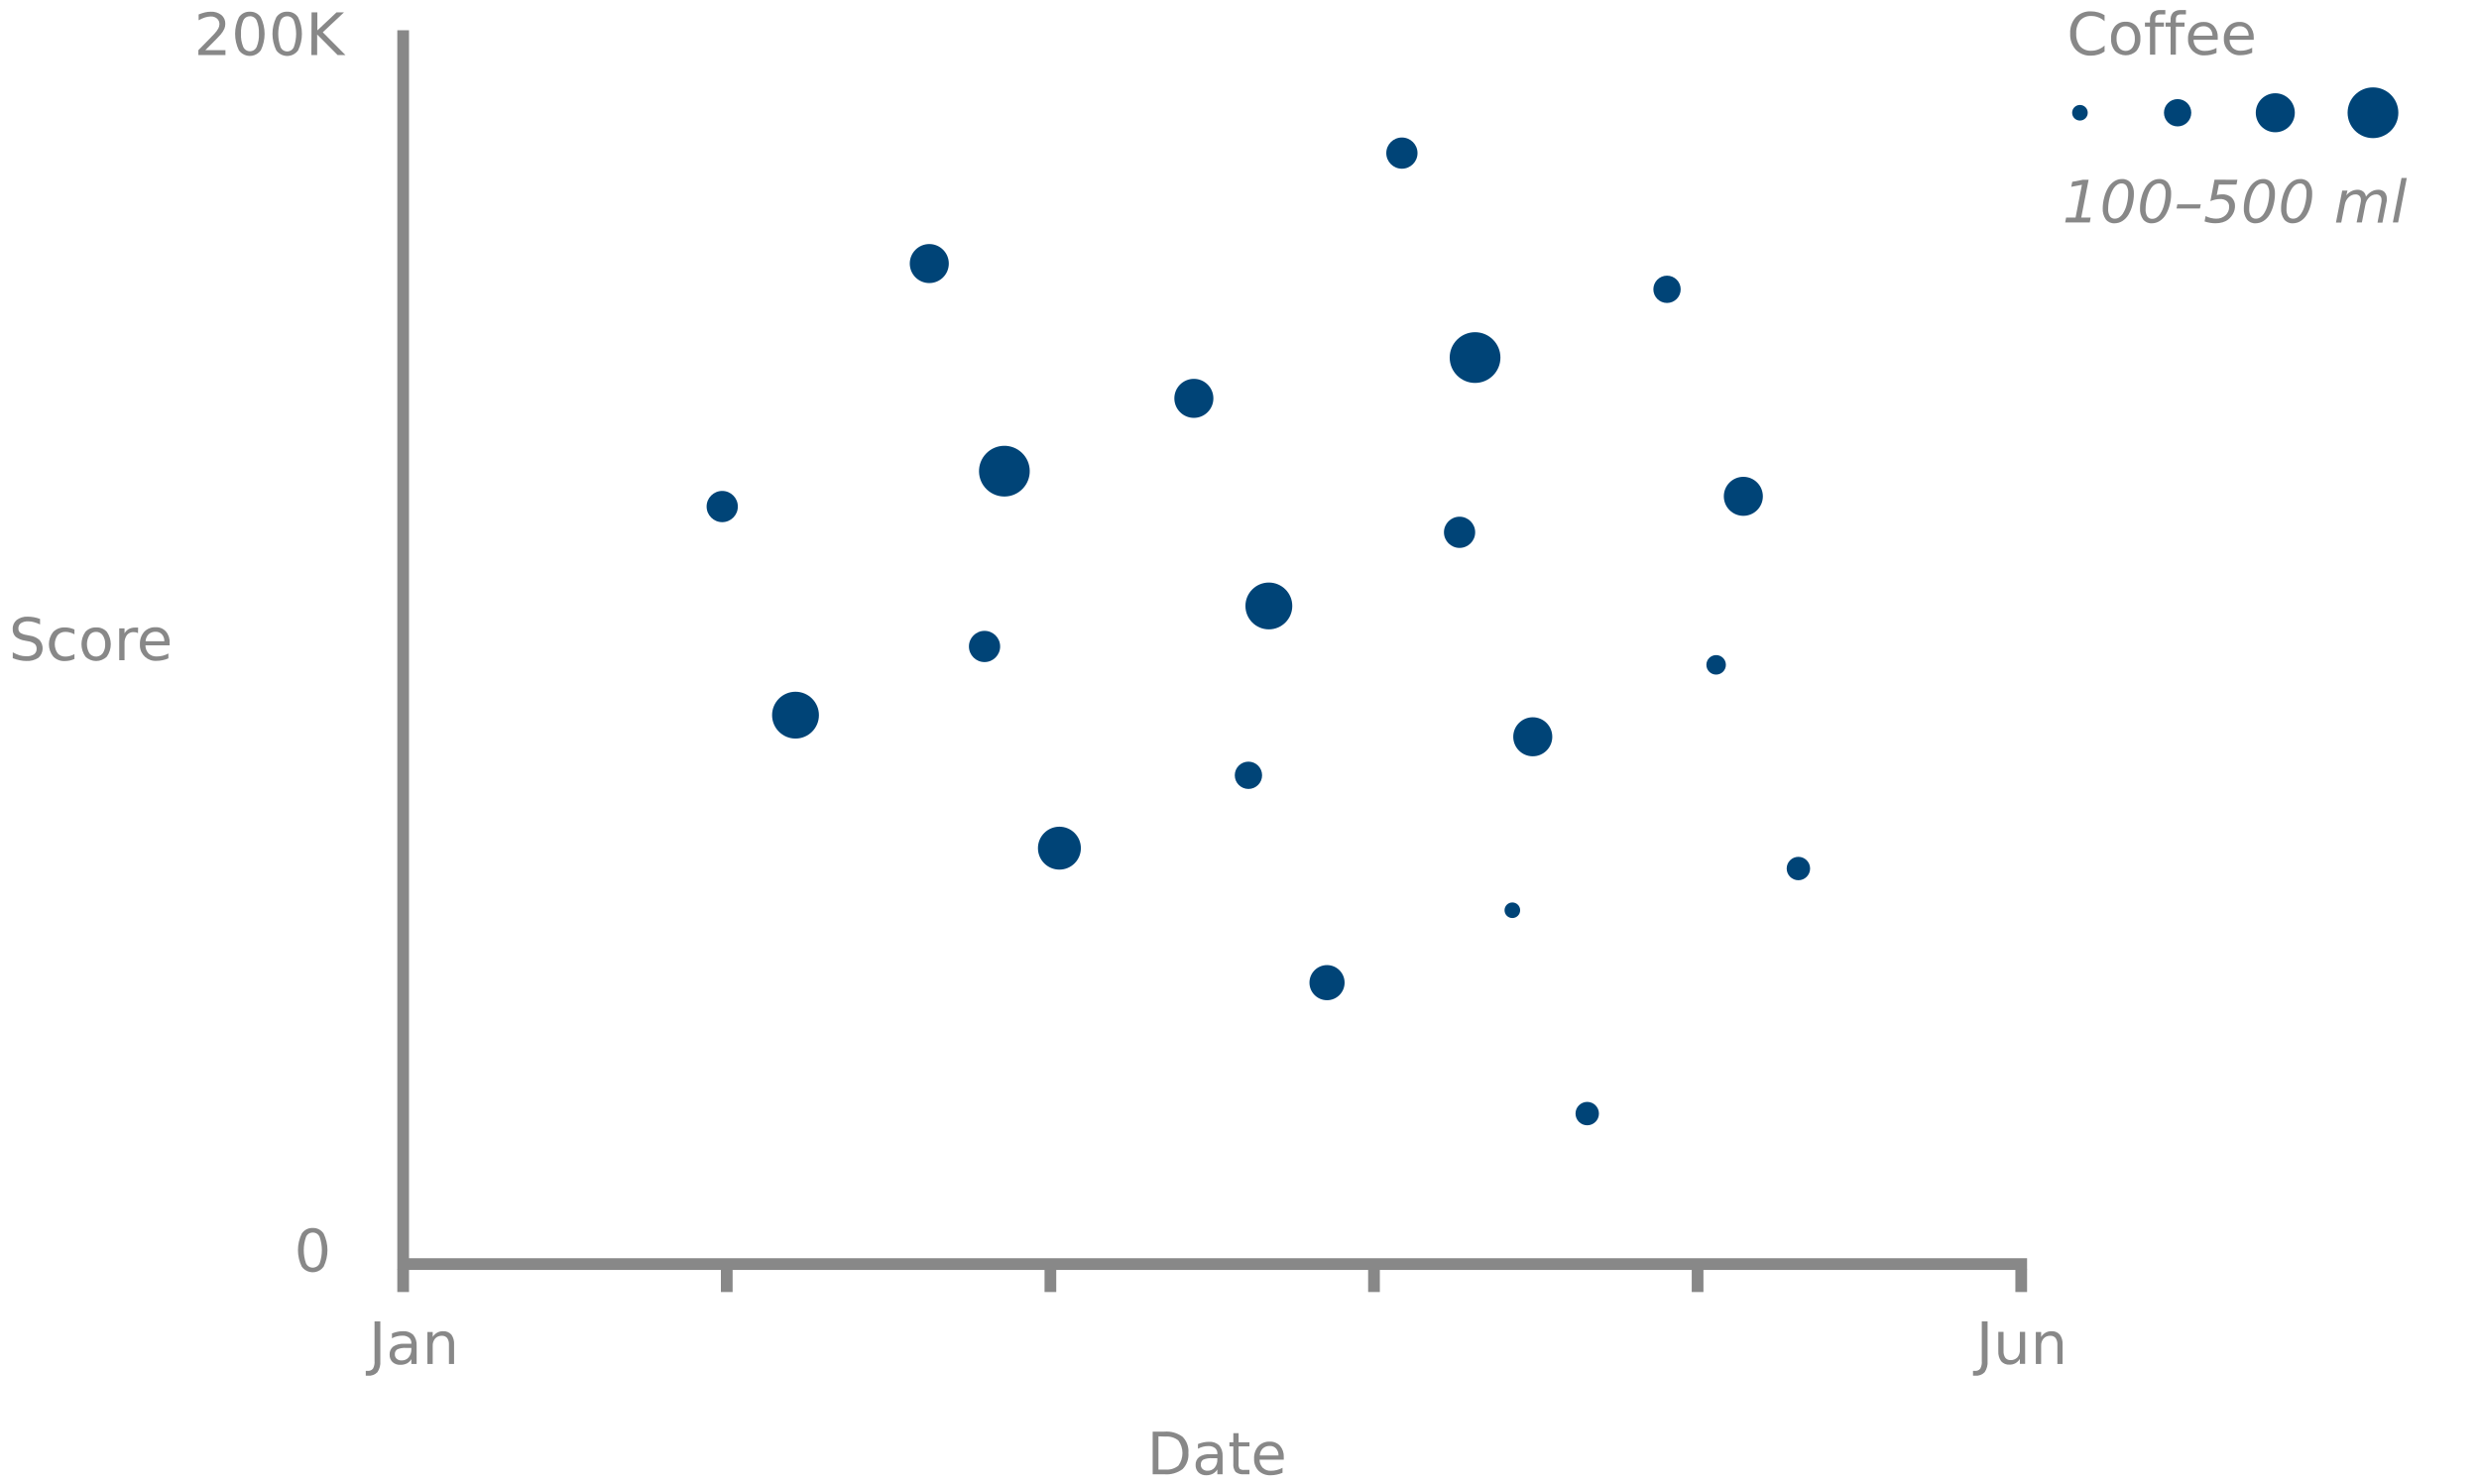
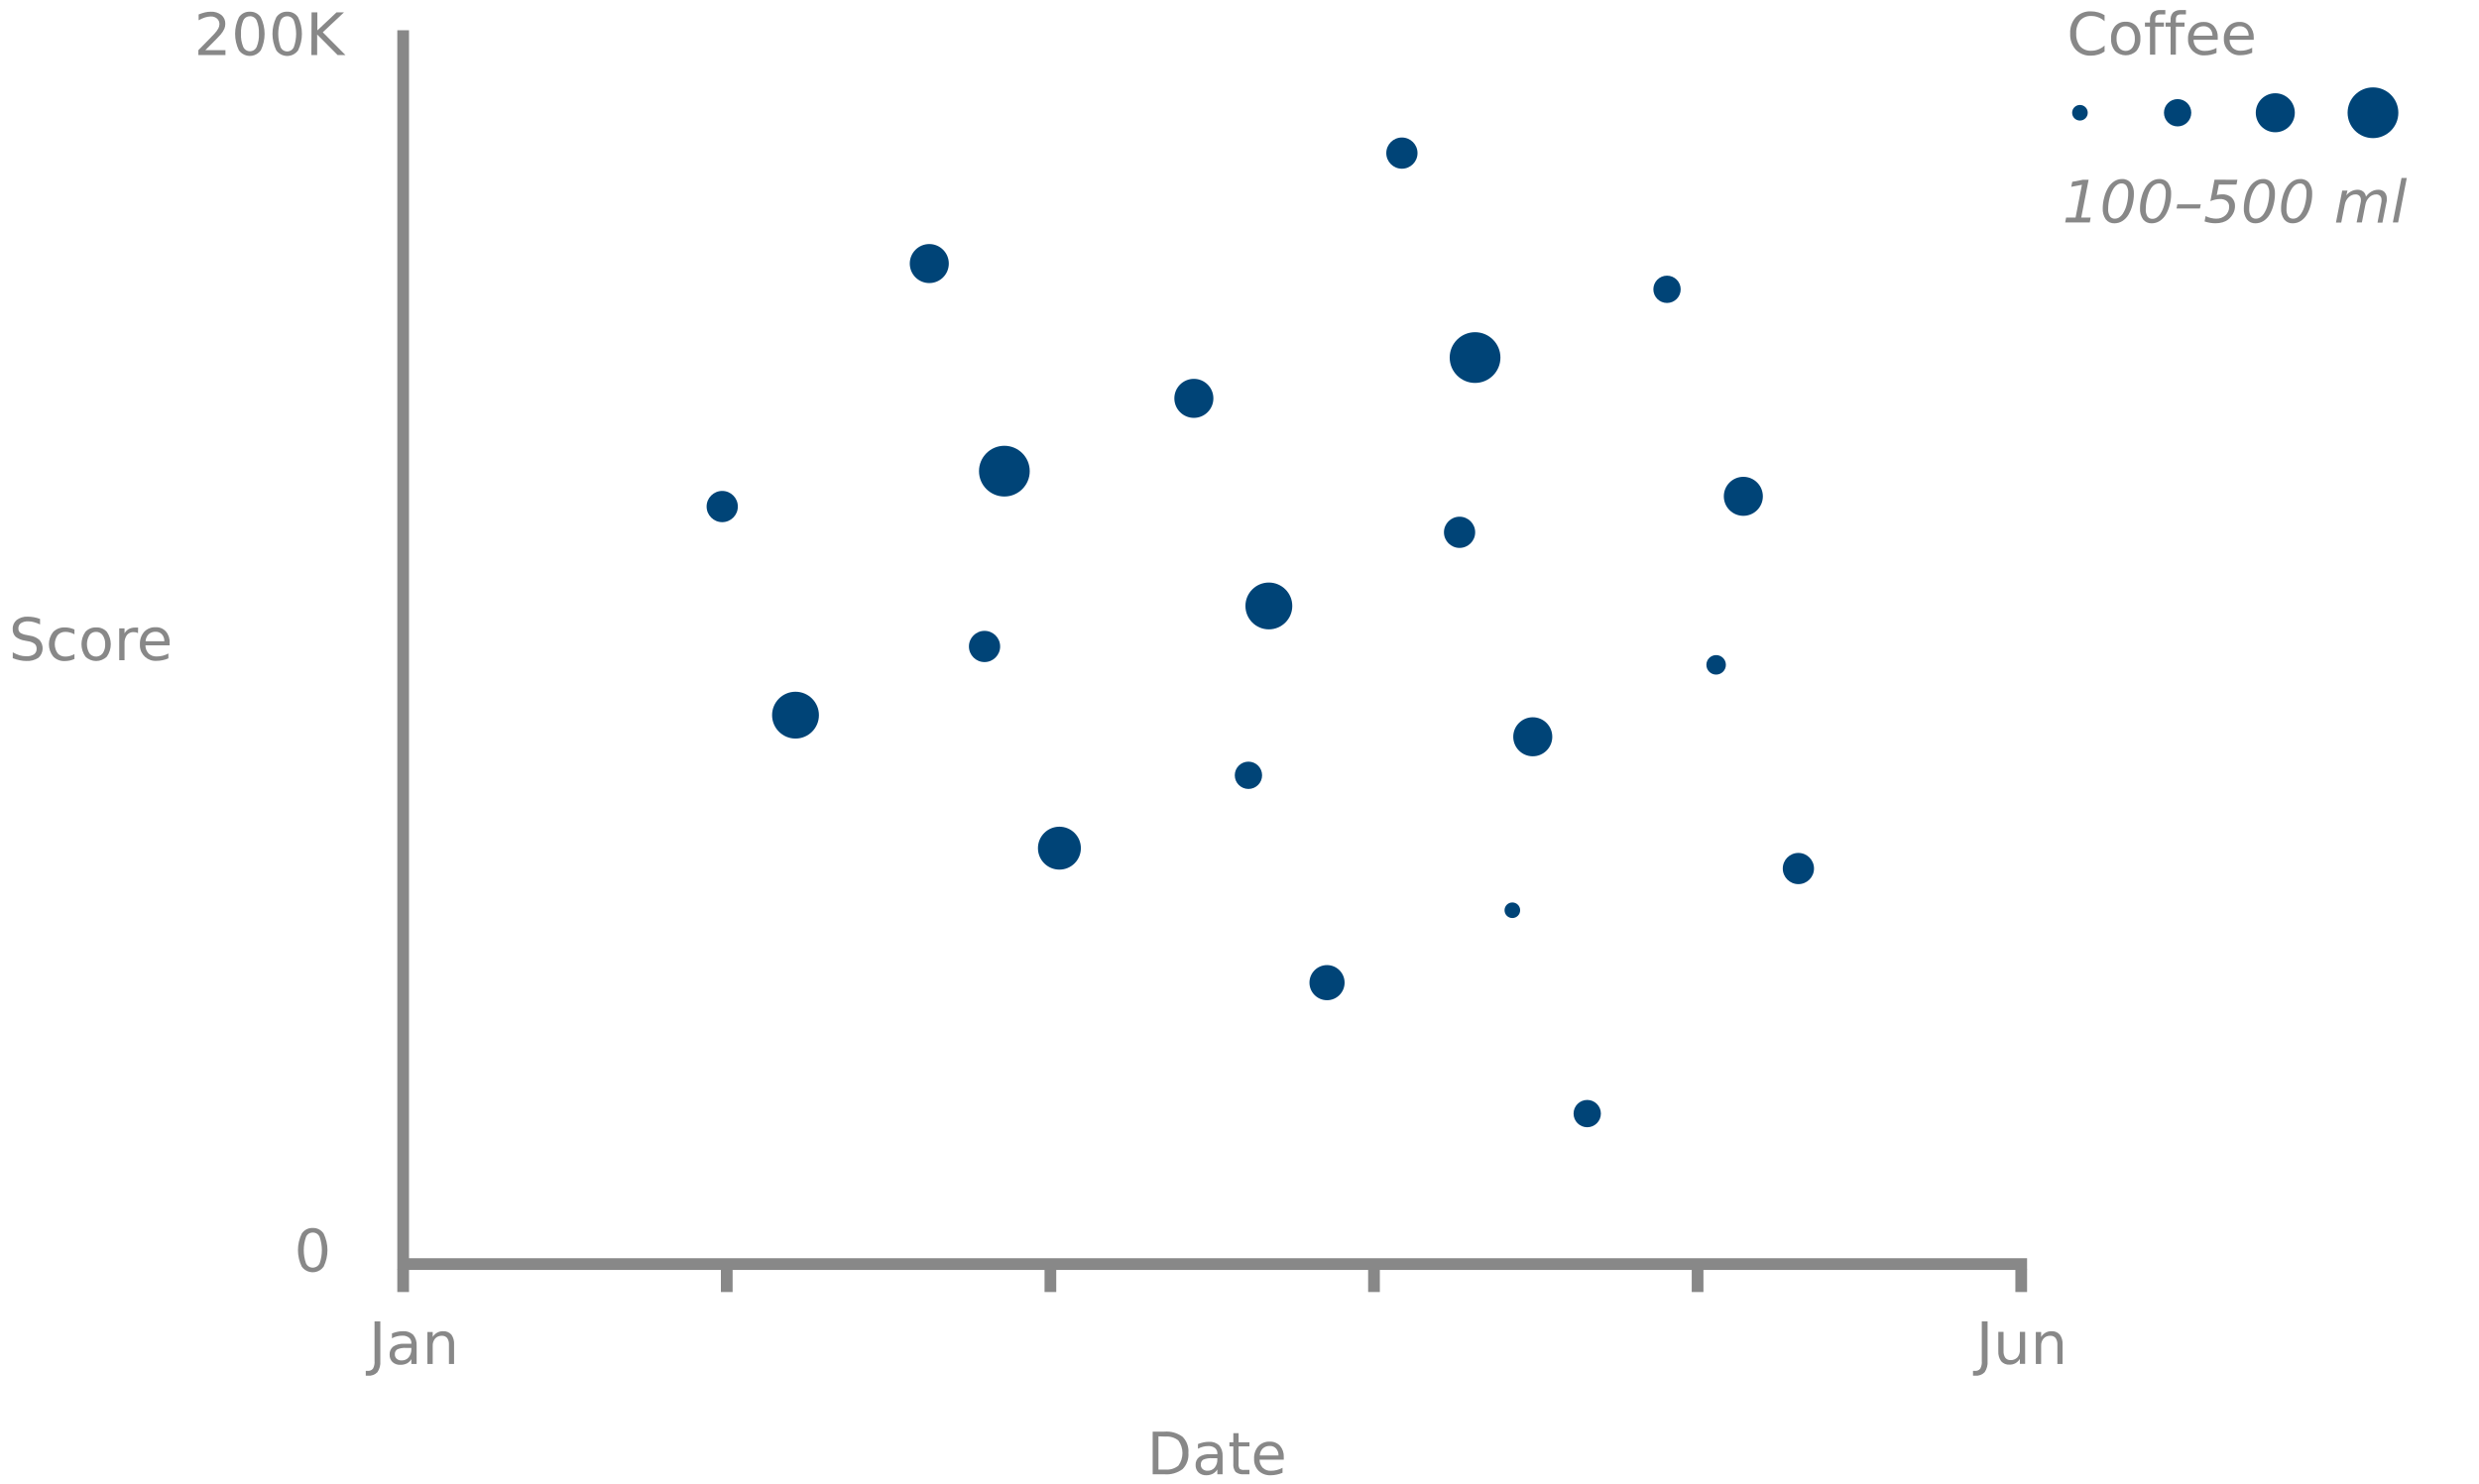
<svg xmlns="http://www.w3.org/2000/svg" viewBox="0 0 635 380.02">
  <defs>
    <style>.a{fill:#047;}.b{fill:#888;}.c{fill:none;stroke:#888;stroke-miterlimit:10;stroke-width:3px;}</style>
  </defs>
  <circle class="a" cx="607.84" cy="28.89" r="6.5" />
  <circle class="a" cx="532.78" cy="28.89" r="2" />
  <path class="b" d="M539.09,3.88V5.44a5,5,0,0,0-1.59-1,4.61,4.61,0,0,0-1.8-.34,3.61,3.61,0,0,0-2.87,1.14,5,5,0,0,0-1,3.32,4.93,4.93,0,0,0,1,3.31A3.6,3.6,0,0,0,535.7,13a4.61,4.61,0,0,0,1.8-.34,5,5,0,0,0,1.59-1V13.2a5.53,5.53,0,0,1-1.64.79,6.29,6.29,0,0,1-1.83.27,5.11,5.11,0,0,1-3.91-1.52,5.78,5.78,0,0,1-1.43-4.15,5.82,5.82,0,0,1,1.43-4.16,5.11,5.11,0,0,1,3.91-1.52,6.78,6.78,0,0,1,1.85.26A6.33,6.33,0,0,1,539.09,3.88Z" />
  <path class="b" d="M544.5,5.57a3.48,3.48,0,0,1,2.76,1.15,4.62,4.62,0,0,1,1,3.16,4.62,4.62,0,0,1-1,3.16,3.91,3.91,0,0,1-5.5,0h0a4.62,4.62,0,0,1-1-3.16,4.62,4.62,0,0,1,1-3.16A3.44,3.44,0,0,1,544.5,5.57Zm0,1.15a2,2,0,0,0-1.71.84,3.9,3.9,0,0,0-.63,2.32,3.89,3.89,0,0,0,.62,2.32,2.16,2.16,0,0,0,3.43,0,3.71,3.71,0,0,0,.63-2.31,3.85,3.85,0,0,0-.63-2.31A2,2,0,0,0,544.5,6.72Z" />
  <path class="b" d="M554.65,2.58V3.7h-1.29a1.38,1.38,0,0,0-1,.29,1.55,1.55,0,0,0-.29,1.06v.72h2.22V6.82h-2.22V14h-1.35V6.82h-1.29V5.77h1.29V5.2a2.65,2.65,0,0,1,.64-2,2.79,2.79,0,0,1,2-.62Z" />
  <path class="b" d="M559.93,2.58V3.7h-1.29a1.38,1.38,0,0,0-1,.29,1.55,1.55,0,0,0-.29,1.06v.72h2.22V6.82h-2.22V14H556V6.82h-1.29V5.77H556V5.2a2.65,2.65,0,0,1,.64-2,2.79,2.79,0,0,1,2-.62Z" />
  <path class="b" d="M568.08,9.54v.66h-6.2a3.08,3.08,0,0,0,.84,2.12,2.87,2.87,0,0,0,2.09.72,5.9,5.9,0,0,0,1.51-.19,6.18,6.18,0,0,0,1.44-.57v1.28a8.49,8.49,0,0,1-1.48.47,8.07,8.07,0,0,1-1.55.16,4,4,0,0,1-4.26-3.72h0a3.53,3.53,0,0,1,0-.46,4.53,4.53,0,0,1,1.09-3.19,3.79,3.79,0,0,1,2.94-1.19,3.34,3.34,0,0,1,2.61,1.07A4.08,4.08,0,0,1,568.08,9.54Zm-1.35-.4a2.58,2.58,0,0,0-.62-1.76,2.1,2.1,0,0,0-1.6-.66,2.56,2.56,0,0,0-1.81.63,2.75,2.75,0,0,0-.78,1.8Z" />
-   <path class="b" d="M577.3,9.54v.66h-6.19a3.08,3.08,0,0,0,.84,2.12,2.92,2.92,0,0,0,2,.68,5.82,5.82,0,0,0,1.5-.19,6.25,6.25,0,0,0,1.45-.57v1.28a8.6,8.6,0,0,1-1.49.47,8,8,0,0,1-1.54.16,4,4,0,0,1-4.22-3.77h0V10a4.53,4.53,0,0,1,1.09-3.19,3.81,3.81,0,0,1,2.93-1.19,3.32,3.32,0,0,1,2.62,1.07A4.19,4.19,0,0,1,577.3,9.54ZM576,9.14a2.58,2.58,0,0,0-.62-1.76,2.1,2.1,0,0,0-1.6-.66,2.56,2.56,0,0,0-1.81.63,2.75,2.75,0,0,0-.78,1.8Z" />
+   <path class="b" d="M577.3,9.54v.66h-6.19a3.08,3.08,0,0,0,.84,2.12,2.92,2.92,0,0,0,2,.68,5.82,5.82,0,0,0,1.5-.19,6.25,6.25,0,0,0,1.45-.57v1.28a8.6,8.6,0,0,1-1.49.47,8,8,0,0,1-1.54.16,4,4,0,0,1-4.22-3.77h0V10a4.53,4.53,0,0,1,1.09-3.19,3.81,3.81,0,0,1,2.93-1.19,3.32,3.32,0,0,1,2.62,1.07A4.19,4.19,0,0,1,577.3,9.54Zm-1.3-.4a2.58,2.58,0,0,0-.62-1.76,2.1,2.1,0,0,0-1.6-.66,2.56,2.56,0,0,0-1.81.63,2.75,2.75,0,0,0-.78,1.8Z" />
  <polyline class="c" points="519.24 323.89 103.27 323.89 103.27 7.75" />
  <circle class="a" cx="185" cy="129.79" r="4" />
  <circle class="a" cx="203.77" cy="183.24" r="6" />
  <circle class="a" cx="238.04" cy="67.53" r="5" />
  <circle class="a" cx="359.1" cy="39.23" r="4" />
  <circle class="a" cx="427.01" cy="74.13" r="3.5" />
  <circle class="a" cx="446.56" cy="127.17" r="5" />
  <circle class="a" cx="305.81" cy="102.07" r="5" />
  <circle class="a" cx="439.59" cy="170.35" r="2.5" />
-   <circle class="a" cx="460.66" cy="222.54" r="3" />
-   <circle class="a" cx="406.57" cy="285.33" r="3" />
+   <circle class="a" cx="460.66" cy="222.54" r="4" />
+   <circle class="a" cx="406.57" cy="285.33" r="3.5" />
  <circle class="a" cx="373.87" cy="136.39" r="4" />
  <circle class="a" cx="252.19" cy="165.64" r="4" />
  <circle class="a" cx="271.37" cy="217.32" r="5.5" />
  <circle class="a" cx="339.92" cy="251.78" r="4.5" />
  <circle class="a" cx="387.39" cy="233.23" r="2" />
  <circle class="a" cx="319.79" cy="198.65" r="3.5" />
  <circle class="a" cx="325.02" cy="155.26" r="6" />
  <circle class="a" cx="392.62" cy="188.78" r="5" />
-   <circle class="a" cx="257.28" cy="120.74" r="6.5" transform="translate(-8 222.71) rotate(-46.17)" />
+   <circle class="a" cx="257.27" cy="120.72" r="6.5" />
  <circle class="a" cx="377.84" cy="91.62" r="6.5" />
  <path class="b" d="M80.1,314.64a3.17,3.17,0,0,1,2.81,1.45,9.69,9.69,0,0,1,0,8.44,3.43,3.43,0,0,1-4.78.84h0a3.35,3.35,0,0,1-.84-.84,9.69,9.69,0,0,1,0-8.44A3.17,3.17,0,0,1,80.1,314.64Zm0,1.17a1.84,1.84,0,0,0-1.72,1.13,10.28,10.28,0,0,0,0,6.75,1.89,1.89,0,0,0,2.5.95h0a1.89,1.89,0,0,0,1-.95,10.28,10.28,0,0,0,0-6.75,1.87,1.87,0,0,0-1.73-1.13Z" />
-   <path class="b" d="M295.26,366.82h3a6.88,6.88,0,0,1,4.66,1.32,5.23,5.23,0,0,1,1.49,4.13,5.31,5.31,0,0,1-1.49,4.16,6.88,6.88,0,0,1-4.66,1.32h-3Zm1.48,1.21v8.51h1.79a4.6,4.6,0,0,0,3.31-1,5.48,5.48,0,0,0,0-6.45,4.6,4.6,0,0,0-3.31-1Z" />
-   <path class="b" d="M313.17,373.07v4.68h-1.35v-1.24a3,3,0,0,1-1.15,1.1A3.6,3.6,0,0,1,309,378a2.79,2.79,0,0,1-2-.71,2.54,2.54,0,0,1-.74-1.9,2.46,2.46,0,0,1,.92-2.08,4.51,4.51,0,0,1,2.77-.71h1.89v-.13a1.79,1.79,0,0,0-.61-1.44,2.59,2.59,0,0,0-1.72-.51,5.44,5.44,0,0,0-2.65.68V370a9.84,9.84,0,0,1,1.43-.43,6.9,6.9,0,0,1,1.36-.14,3.51,3.51,0,0,1,2.66.92A4,4,0,0,1,313.17,373.07Zm-2.69.56a4.86,4.86,0,0,0-2.26.37,1.37,1.37,0,0,0-.63,1.28,1.45,1.45,0,0,0,.47,1.14,1.82,1.82,0,0,0,1.28.42,2.27,2.27,0,0,0,1.8-.8,3.17,3.17,0,0,0,.68-2.11v-.3Z" />
+   <path class="b" d="M295.26,366.82h3a6.88,6.88,0,0,1,4.66,1.32,5.23,5.23,0,0,1,1.49,4.13,5.3,5.3,0,0,1-1.49,4.16,6.88,6.88,0,0,1-4.66,1.32h-3Zm1.48,1.21v8.51h1.79a4.6,4.6,0,0,0,3.31-1,5.48,5.48,0,0,0,0-6.45,4.6,4.6,0,0,0-3.31-1Z" />
+   <path class="b" d="M313.17,373.07v4.68h-1.35v-1.24a3,3,0,0,1-1.15,1.1A3.6,3.6,0,0,1,309,378a2.79,2.79,0,0,1-2-.71,2.54,2.54,0,0,1-.74-1.9,2.46,2.46,0,0,1,.92-2.08,4.51,4.51,0,0,1,2.77-.71h1.89v-.13a1.79,1.79,0,0,0-.61-1.44,2.58,2.58,0,0,0-1.72-.51,5.44,5.44,0,0,0-2.65.68V370a10.22,10.22,0,0,1,1.43-.43,6.9,6.9,0,0,1,1.36-.14,3.51,3.51,0,0,1,2.66.92A4,4,0,0,1,313.17,373.07Zm-2.69.56a4.86,4.86,0,0,0-2.26.37,1.37,1.37,0,0,0-.63,1.28,1.45,1.45,0,0,0,.47,1.14,1.82,1.82,0,0,0,1.28.42,2.27,2.27,0,0,0,1.8-.8,3.22,3.22,0,0,0,.68-2.11v-.3Z" />
  <path class="b" d="M317.27,367.22v2.33h2.78v1.05h-2.78v4.45a2,2,0,0,0,.28,1.29,1.58,1.58,0,0,0,1.12.28h1.38v1.13h-1.38a3.08,3.08,0,0,1-2.16-.58,3,3,0,0,1-.59-2.12V370.6h-1v-1.05h1v-2.33Z" />
-   <path class="b" d="M328.84,373.31V374h-6.2a3.08,3.08,0,0,0,.84,2.12,2.86,2.86,0,0,0,2.09.73,5.9,5.9,0,0,0,1.51-.19,6.18,6.18,0,0,0,1.44-.57v1.27a6.89,6.89,0,0,1-1.48.47,7.36,7.36,0,0,1-1.55.17,4.22,4.22,0,0,1-3.11-1.15,4.17,4.17,0,0,1-1.14-3.09,4.55,4.55,0,0,1,1.08-3.2,3.83,3.83,0,0,1,2.94-1.18,3.39,3.39,0,0,1,2.62,1.07A4.14,4.14,0,0,1,328.84,373.31Zm-1.35-.39a2.54,2.54,0,0,0-.62-1.77,2,2,0,0,0-1.6-.66,2.53,2.53,0,0,0-1.8.64,2.7,2.7,0,0,0-.78,1.8Z" />
+   <path class="b" d="M328.84,373.31V374h-6.2a3.08,3.08,0,0,0,.84,2.12,2.86,2.86,0,0,0,2.09.73,5.9,5.9,0,0,0,1.51-.19,6.18,6.18,0,0,0,1.44-.57v1.27a6.89,6.89,0,0,1-1.48.47,7.36,7.36,0,0,1-1.55.17,4.22,4.22,0,0,1-3.11-1.15,4.17,4.17,0,0,1-1.14-3.09,4.55,4.55,0,0,1,1.08-3.2,3.83,3.83,0,0,1,2.94-1.18,3.41,3.41,0,0,1,2.62,1.07A4.14,4.14,0,0,1,328.84,373.31Zm-1.35-.39a2.54,2.54,0,0,0-.62-1.77,2,2,0,0,0-1.6-.66,2.53,2.53,0,0,0-1.8.64,2.7,2.7,0,0,0-.78,1.8Z" />
  <path class="b" d="M95.94,338.56h1.48v10.17a4.43,4.43,0,0,1-.75,2.87,3,3,0,0,1-2.42.89h-.56v-1.24h.46a1.58,1.58,0,0,0,1.38-.55,3.48,3.48,0,0,0,.41-2Z" />
-   <path class="b" d="M106.72,344.81v4.68h-1.35v-1.24a3,3,0,0,1-1.15,1.1,3.6,3.6,0,0,1-1.68.35,2.78,2.78,0,0,1-2-.7,2.54,2.54,0,0,1-.74-1.9,2.47,2.47,0,0,1,.93-2.08,4.49,4.49,0,0,1,2.76-.71h1.89v-.13a1.76,1.76,0,0,0-.61-1.44,2.59,2.59,0,0,0-1.72-.51,5.78,5.78,0,0,0-1.37.17,4.89,4.89,0,0,0-1.28.51v-1.25a9.15,9.15,0,0,1,1.44-.43,6.8,6.8,0,0,1,1.35-.14,3.51,3.51,0,0,1,2.66.92A4,4,0,0,1,106.72,344.81Zm-2.69.56a4.86,4.86,0,0,0-2.26.37,1.37,1.37,0,0,0-.63,1.28,1.45,1.45,0,0,0,.47,1.14,1.82,1.82,0,0,0,1.28.42,2.27,2.27,0,0,0,1.8-.8,3.17,3.17,0,0,0,.68-2.11v-.3Z" />
-   <path class="b" d="M116.31,344.54v4.95H115v-4.91a2.83,2.83,0,0,0-.45-1.74,1.65,1.65,0,0,0-1.36-.58,2.19,2.19,0,0,0-1.72.7,2.73,2.73,0,0,0-.63,1.9v4.63h-1.36v-8.2h1.36v1.27a3.16,3.16,0,0,1,1.14-1.1,3,3,0,0,1,1.51-.37,2.64,2.64,0,0,1,2.14.88A4,4,0,0,1,116.31,344.54Z" />
+   <path class="b" d="M106.72,344.81v4.68h-1.35v-1.24a3,3,0,0,1-1.15,1.1,3.6,3.6,0,0,1-1.68.35,2.78,2.78,0,0,1-2-.7,2.54,2.54,0,0,1-.74-1.9,2.47,2.47,0,0,1,.93-2.08,4.49,4.49,0,0,1,2.76-.71h1.89v-.13a1.76,1.76,0,0,0-.61-1.44,2.58,2.58,0,0,0-1.72-.51,5.78,5.78,0,0,0-1.37.17,4.89,4.89,0,0,0-1.28.51v-1.25a9.15,9.15,0,0,1,1.44-.43,6.8,6.8,0,0,1,1.35-.14,3.51,3.51,0,0,1,2.66.92A4,4,0,0,1,106.72,344.81Zm-2.69.56a4.86,4.86,0,0,0-2.26.37,1.37,1.37,0,0,0-.63,1.28,1.45,1.45,0,0,0,.47,1.14,1.82,1.82,0,0,0,1.28.42,2.27,2.27,0,0,0,1.8-.8,3.22,3.22,0,0,0,.68-2.11v-.3Z" />
+   <path class="b" d="M116.31,344.54v4.95H115v-4.91a2.83,2.83,0,0,0-.45-1.74,1.65,1.65,0,0,0-1.36-.58,2.19,2.19,0,0,0-1.72.7,2.73,2.73,0,0,0-.63,1.9v4.63h-1.36v-8.2h1.36v1.27a3.08,3.08,0,0,1,1.14-1.1,3,3,0,0,1,1.51-.37,2.64,2.64,0,0,1,2.14.88A4,4,0,0,1,116.31,344.54Z" />
  <path class="b" d="M507.64,338.56h1.48v10.17a4.43,4.43,0,0,1-.75,2.87,3,3,0,0,1-2.41.89h-.57v-1.24h.46a1.59,1.59,0,0,0,1.39-.55,3.48,3.48,0,0,0,.4-2Z" />
  <path class="b" d="M511.87,346.25v-5h1.34v4.91a2.85,2.85,0,0,0,.46,1.75,1.61,1.61,0,0,0,1.36.58,2.25,2.25,0,0,0,1.73-.69,2.73,2.73,0,0,0,.63-1.9v-4.65h1.35v8.2h-1.35v-1.26a3.36,3.36,0,0,1-1.14,1.11,3,3,0,0,1-1.5.36,2.65,2.65,0,0,1-2.15-.87A4,4,0,0,1,511.87,346.25Z" />
-   <path class="b" d="M528.33,344.54v4.95H527v-4.91a2.83,2.83,0,0,0-.45-1.74,1.65,1.65,0,0,0-1.36-.58,2.19,2.19,0,0,0-1.72.7,2.73,2.73,0,0,0-.63,1.9v4.63h-1.36v-8.2h1.36v1.27a3.16,3.16,0,0,1,1.14-1.1,3,3,0,0,1,1.51-.37,2.64,2.64,0,0,1,2.14.88A4,4,0,0,1,528.33,344.54Z" />
+   <path class="b" d="M528.33,344.54v4.95H527v-4.91a2.83,2.83,0,0,0-.45-1.74,1.65,1.65,0,0,0-1.36-.58,2.19,2.19,0,0,0-1.72.7,2.73,2.73,0,0,0-.63,1.9v4.63h-1.36v-8.2h1.36v1.27a3.08,3.08,0,0,1,1.14-1.1,3,3,0,0,1,1.51-.37,2.64,2.64,0,0,1,2.14.88A4,4,0,0,1,528.33,344.54Z" />
  <line class="c" x1="103.27" y1="331.05" x2="103.27" y2="325.28" />
  <line class="c" x1="517.74" y1="331.05" x2="517.74" y2="325.28" />
  <line class="c" x1="186.16" y1="331.05" x2="186.16" y2="325.28" />
  <line class="c" x1="269.06" y1="331.05" x2="269.06" y2="325.28" />
  <line class="c" x1="351.95" y1="331.05" x2="351.95" y2="325.28" />
  <line class="c" x1="434.84" y1="331.05" x2="434.84" y2="325.28" />
-   <path class="b" d="M10.26,158.59V160a9,9,0,0,0-1.59-.6,5.38,5.38,0,0,0-1.44-.2,3.23,3.23,0,0,0-1.87.47A1.54,1.54,0,0,0,4.71,161a1.38,1.38,0,0,0,.43,1.1,4.1,4.1,0,0,0,1.66.6l.89.18A4.4,4.4,0,0,1,10.13,164a3.25,3.25,0,0,1-.28,4.54,5.13,5.13,0,0,1-3.12.82,7.65,7.65,0,0,1-1.65-.18,12.49,12.49,0,0,1-1.81-.52v-1.52A9.45,9.45,0,0,0,5,167.9a6.08,6.08,0,0,0,1.7.25,3.35,3.35,0,0,0,2-.49,1.65,1.65,0,0,0,.68-1.43A1.62,1.62,0,0,0,8.92,165a3.54,3.54,0,0,0-1.62-.68l-.9-.17a5.06,5.06,0,0,1-2.4-1,2.61,2.61,0,0,1-.74-2,2.83,2.83,0,0,1,1-2.29A4.39,4.39,0,0,1,7.08,158a9.16,9.16,0,0,1,1.57.14A8.94,8.94,0,0,1,10.26,158.59Z" />
-   <path class="b" d="M19.07,161.27v1.26a5.17,5.17,0,0,0-1.14-.47,4.18,4.18,0,0,0-1.17-.16,2.57,2.57,0,0,0-2,.84,4.09,4.09,0,0,0,0,4.66,2.53,2.53,0,0,0,2,.83,4.18,4.18,0,0,0,1.17-.16,5.17,5.17,0,0,0,1.14-.47v1.25a6,6,0,0,1-1.17.39,6.12,6.12,0,0,1-1.28.14,3.84,3.84,0,0,1-3-1.17,5.08,5.08,0,0,1,0-6.3,4,4,0,0,1,3-1.15,6,6,0,0,1,2.4.51Z" />
+   <path class="b" d="M10.26,158.59V160a9,9,0,0,0-1.59-.6,5.38,5.38,0,0,0-1.44-.2,3.23,3.23,0,0,0-1.87.47A1.54,1.54,0,0,0,4.71,161a1.38,1.38,0,0,0,.43,1.1,4.1,4.1,0,0,0,1.66.6l.89.18A4.4,4.4,0,0,1,10.13,164a3.25,3.25,0,0,1-.28,4.54,5.13,5.13,0,0,1-3.12.82,7.65,7.65,0,0,1-1.65-.18,12.49,12.49,0,0,1-1.81-.52v-1.52A9.18,9.18,0,0,0,5,167.9a6.08,6.08,0,0,0,1.7.25,3.35,3.35,0,0,0,2-.49,1.65,1.65,0,0,0,.68-1.43A1.61,1.61,0,0,0,8.92,165a3.54,3.54,0,0,0-1.62-.68l-.9-.17a5.06,5.06,0,0,1-2.4-1,2.61,2.61,0,0,1-.74-2,2.83,2.83,0,0,1,1-2.29A4.39,4.39,0,0,1,7.08,158a9.16,9.16,0,0,1,1.57.14A8.94,8.94,0,0,1,10.26,158.59Z" />
+   <path class="b" d="M19.07,161.27v1.26a5.17,5.17,0,0,0-1.14-.47,4.18,4.18,0,0,0-1.17-.16,2.57,2.57,0,0,0-2,.84,4.09,4.09,0,0,0,0,4.66,2.53,2.53,0,0,0,2,.83,4.18,4.18,0,0,0,1.17-.16,5.17,5.17,0,0,0,1.14-.47v1.25a6.18,6.18,0,0,1-1.17.39,6.12,6.12,0,0,1-1.28.14,3.84,3.84,0,0,1-3-1.17,5.08,5.08,0,0,1,0-6.3,4,4,0,0,1,3-1.15,6,6,0,0,1,2.4.51Z" />
  <path class="b" d="M24.61,160.76a3.46,3.46,0,0,1,2.77,1.14,5.52,5.52,0,0,1,0,6.33,3.9,3.9,0,0,1-5.51,0h0a5.52,5.52,0,0,1,0-6.33A3.51,3.51,0,0,1,24.61,160.76Zm0,1.14a2,2,0,0,0-1.71.85,4.59,4.59,0,0,0,0,4.64,2.15,2.15,0,0,0,3,.41,2.65,2.65,0,0,0,.41-.41,3.71,3.71,0,0,0,.63-2.31,3.85,3.85,0,0,0-.63-2.31,2,2,0,0,0-1.71-.87Z" />
-   <path class="b" d="M35.35,162.22a2.37,2.37,0,0,0-.5-.2,2.88,2.88,0,0,0-.59-.06,2.13,2.13,0,0,0-1.75.75,3.31,3.31,0,0,0-.61,2.13v4.32H30.54V161H31.9v1.27a2.93,2.93,0,0,1,1.1-1.11,3.56,3.56,0,0,1,1.66-.36H35l.38,0Z" />
+   <path class="b" d="M35.35,162.22a2.37,2.37,0,0,0-.5-.2,2.88,2.88,0,0,0-.59-.06,2.13,2.13,0,0,0-1.75.75,3.31,3.31,0,0,0-.61,2.13v4.32H30.54V161H31.9v1.27a2.93,2.93,0,0,1,1.1-1.11,3.56,3.56,0,0,1,1.66-.36h.72Z" />
  <path class="b" d="M43.45,164.69v.66h-6.2a3.08,3.08,0,0,0,.84,2.12,2.86,2.86,0,0,0,2.09.73,5.9,5.9,0,0,0,1.51-.19,6.18,6.18,0,0,0,1.44-.57v1.25a6.89,6.89,0,0,1-1.48.47,7.36,7.36,0,0,1-1.55.17,4,4,0,0,1-4.26-3.72,4.51,4.51,0,0,1,0-.52,4.56,4.56,0,0,1,1.09-3.2,3.8,3.8,0,0,1,2.93-1.18,3.32,3.32,0,0,1,2.62,1.07A4.07,4.07,0,0,1,43.45,164.69Zm-1.35-.39a2.59,2.59,0,0,0-.62-1.77,2.1,2.1,0,0,0-1.6-.66,2.57,2.57,0,0,0-1.81.64,2.75,2.75,0,0,0-.78,1.8Z" />
  <path class="b" d="M52.59,12.86h5.16v1.25H50.81V12.86c.56-.58,1.33-1.36,2.3-2.34s1.57-1.61,1.82-1.89a6.94,6.94,0,0,0,1-1.35,2.45,2.45,0,0,0,.28-1.09,1.86,1.86,0,0,0-.61-1.42A2.28,2.28,0,0,0,54,4.22a5.26,5.26,0,0,0-1.47.24,9.31,9.31,0,0,0-1.65.73V3.7a12,12,0,0,1,1.67-.54A6.44,6.44,0,0,1,54,3a4.14,4.14,0,0,1,2.71.84,2.81,2.81,0,0,1,1,2.28,3.23,3.23,0,0,1-.25,1.27,6.13,6.13,0,0,1-.92,1.43c-.12.14-.51.55-1.16,1.23Z" />
  <path class="b" d="M64,3a3.17,3.17,0,0,1,2.81,1.45,9.69,9.69,0,0,1,0,8.44A3.46,3.46,0,0,1,62,13.7a3.89,3.89,0,0,1-.81-.81,9.69,9.69,0,0,1,0-8.44A3.17,3.17,0,0,1,64,3Zm0,1.17a1.82,1.82,0,0,0-1.7,1.11,7.83,7.83,0,0,0-.57,3.38A7.65,7.65,0,0,0,62.3,12a1.88,1.88,0,0,0,3.45,0,7.64,7.64,0,0,0,.57-3.37,7.83,7.83,0,0,0-.57-3.38A1.86,1.86,0,0,0,64,4.15Z" />
  <path class="b" d="M73.57,3a3.15,3.15,0,0,1,2.8,1.45,9.69,9.69,0,0,1,0,8.44,3.44,3.44,0,0,1-5.61,0,9.69,9.69,0,0,1,0-8.44A3.15,3.15,0,0,1,73.57,3Zm0,1.17a1.82,1.82,0,0,0-1.72,1.12,10.15,10.15,0,0,0,0,6.75,1.86,1.86,0,0,0,2.43,1h0a1.88,1.88,0,0,0,1-1,10.15,10.15,0,0,0,0-6.75,1.84,1.84,0,0,0-1.72-1.13Z" />
  <path class="b" d="M79.81,3.17h1.48V7.79L86.2,3.17h1.91l-5.43,5.1,5.81,5.84h-2L81.24,8.84v5.27H79.76Z" />
  <path class="b" d="M529.24,55.75h2.42l1.63-8.41-2.73.53.25-1.28,2.72-.53H535l-1.89,9.69h2.41L535.3,57H529Z" />
-   <path class="b" d="M543.54,45.87a2.73,2.73,0,0,1,2.27,1,4.49,4.49,0,0,1,.79,2.84,11,11,0,0,1-.37,2.79,9.65,9.65,0,0,1-1,2.49,4.91,4.91,0,0,1-1.6,1.66,3.77,3.77,0,0,1-2,.57,2.66,2.66,0,0,1-2.22-1,4.53,4.53,0,0,1-.79-2.84,10.77,10.77,0,0,1,.38-2.79A9.4,9.4,0,0,1,540,48.11a5.09,5.09,0,0,1,1.58-1.67A3.63,3.63,0,0,1,543.54,45.87ZM543.45,47a2,2,0,0,0-1.06.3,2.87,2.87,0,0,0-.91.87,8.27,8.27,0,0,0-1.07,2.41,11.43,11.43,0,0,0-.4,3,3.25,3.25,0,0,0,.43,1.83,1.45,1.45,0,0,0,1.26.62,2.08,2.08,0,0,0,1.09-.3,3,3,0,0,0,.9-.87,7.79,7.79,0,0,0,1.06-2.41,11.31,11.31,0,0,0,.39-3,3.17,3.17,0,0,0-.43-1.83A1.45,1.45,0,0,0,543.45,47Z" />
-   <path class="b" d="M553.08,45.87a2.72,2.72,0,0,1,2.27,1,4.43,4.43,0,0,1,.79,2.84,10.59,10.59,0,0,1-.37,2.79,9.32,9.32,0,0,1-1,2.49,4.82,4.82,0,0,1-1.6,1.66,3.77,3.77,0,0,1-2,.57,2.66,2.66,0,0,1-2.22-1,4.53,4.53,0,0,1-.78-2.84,10.36,10.36,0,0,1,.38-2.79,9.4,9.4,0,0,1,1-2.48,5,5,0,0,1,1.58-1.67A3.62,3.62,0,0,1,553.08,45.87ZM553,47a2.05,2.05,0,0,0-1.06.3,3,3,0,0,0-.9.87A7.77,7.77,0,0,0,550,50.62a11,11,0,0,0-.4,3,3.26,3.26,0,0,0,.42,1.83,1.46,1.46,0,0,0,1.27.62,2,2,0,0,0,1.08-.3,3,3,0,0,0,.9-.87,7.56,7.56,0,0,0,1.06-2.41,11.31,11.31,0,0,0,.39-3,3.17,3.17,0,0,0-.43-1.83A1.43,1.43,0,0,0,553,47Z" />
+   <path class="b" d="M543.54,45.87a2.72,2.72,0,0,1,2.27,1,4.48,4.48,0,0,1,.79,2.84,11,11,0,0,1-.37,2.79,9.76,9.76,0,0,1-1,2.49,4.89,4.89,0,0,1-1.6,1.66,3.81,3.81,0,0,1-2,.57,2.68,2.68,0,0,1-2.22-1,4.54,4.54,0,0,1-.79-2.84,10.54,10.54,0,0,1,.38-2.79,9.22,9.22,0,0,1,1-2.48,5,5,0,0,1,1.58-1.67A3.7,3.7,0,0,1,543.54,45.87ZM543.45,47a2,2,0,0,0-1.06.3,3,3,0,0,0-.91.87,8.41,8.41,0,0,0-1.07,2.41,11.29,11.29,0,0,0-.4,3,3.24,3.24,0,0,0,.43,1.83,1.46,1.46,0,0,0,1.26.62,2.11,2.11,0,0,0,1.09-.3,3,3,0,0,0,.9-.87,7.64,7.64,0,0,0,1.06-2.41,11.28,11.28,0,0,0,.39-3,3.09,3.09,0,0,0-.43-1.83A1.46,1.46,0,0,0,543.45,47Z" />
+   <path class="b" d="M553.08,45.87a2.72,2.72,0,0,1,2.27,1,4.42,4.42,0,0,1,.79,2.84,10.53,10.53,0,0,1-.37,2.79,9.41,9.41,0,0,1-1,2.49,4.89,4.89,0,0,1-1.6,1.66,3.81,3.81,0,0,1-2,.57,2.68,2.68,0,0,1-2.22-1,4.54,4.54,0,0,1-.78-2.84,10.54,10.54,0,0,1,.38-2.79,9.22,9.22,0,0,1,1-2.48,5,5,0,0,1,1.58-1.67A3.64,3.64,0,0,1,553.08,45.87ZM553,47a2.1,2.1,0,0,0-1.06.3,3,3,0,0,0-.9.87,7.58,7.58,0,0,0-1,2.45,10.9,10.9,0,0,0-.4,3,3.26,3.26,0,0,0,.42,1.83,1.46,1.46,0,0,0,1.27.62,2,2,0,0,0,1.08-.3,3,3,0,0,0,.9-.87,7.64,7.64,0,0,0,1.06-2.41,11.71,11.71,0,0,0,.39-3,3.09,3.09,0,0,0-.43-1.83A1.43,1.43,0,0,0,553,47Z" />
  <path class="b" d="M557.73,52.36h6l-.21,1.06h-6Z" />
-   <path class="b" d="M573.11,46.06l-.23,1.24h-4.52l-.53,2.7a3.15,3.15,0,0,1,.69-.16,4,4,0,0,1,.7-.05,3.42,3.42,0,0,1,2.4.81,2.88,2.88,0,0,1,.88,2.2,4.09,4.09,0,0,1-.45,1.87,4.79,4.79,0,0,1-1.28,1.57,4.27,4.27,0,0,1-1.43.72,6.42,6.42,0,0,1-1.85.25,9,9,0,0,1-1.35-.11,10.82,10.82,0,0,1-1.44-.36l.27-1.37a6.67,6.67,0,0,0,1.35.49,5.69,5.69,0,0,0,1.36.17,3.39,3.39,0,0,0,2.37-.86A2.8,2.8,0,0,0,571,53a1.86,1.86,0,0,0-.61-1.48,2.55,2.55,0,0,0-1.71-.52,5.73,5.73,0,0,0-1.21.13,7.87,7.87,0,0,0-1.28.41l1.06-5.5Z" />
-   <path class="b" d="M579.67,45.87a2.72,2.72,0,0,1,2.27,1,4.49,4.49,0,0,1,.79,2.84,11,11,0,0,1-.37,2.79,9.32,9.32,0,0,1-1,2.49,4.91,4.91,0,0,1-1.6,1.66,3.77,3.77,0,0,1-2,.57,2.66,2.66,0,0,1-2.22-1,4.53,4.53,0,0,1-.78-2.84,10.76,10.76,0,0,1,.37-2.79,9.4,9.4,0,0,1,1.05-2.48,5.09,5.09,0,0,1,1.58-1.67A3.63,3.63,0,0,1,579.67,45.87ZM579.58,47a2,2,0,0,0-1.06.3,2.85,2.85,0,0,0-.9.87,8,8,0,0,0-1.08,2.41,11.43,11.43,0,0,0-.4,3,3.25,3.25,0,0,0,.43,1.83,1.45,1.45,0,0,0,1.26.62,2.05,2.05,0,0,0,1.09-.3,3,3,0,0,0,.9-.87,7.79,7.79,0,0,0,1.06-2.41,11.31,11.31,0,0,0,.39-3,3.17,3.17,0,0,0-.43-1.83A1.44,1.44,0,0,0,579.58,47Z" />
-   <path class="b" d="M589.21,45.87a2.72,2.72,0,0,1,2.27,1,4.43,4.43,0,0,1,.79,2.84,10.59,10.59,0,0,1-.37,2.79,9.32,9.32,0,0,1-1,2.49,4.82,4.82,0,0,1-1.6,1.66,3.77,3.77,0,0,1-2,.57,2.66,2.66,0,0,1-2.22-1,4.53,4.53,0,0,1-.78-2.84,10.36,10.36,0,0,1,.38-2.79,9.4,9.4,0,0,1,1-2.48,5,5,0,0,1,1.58-1.67A3.62,3.62,0,0,1,589.21,45.87ZM589.12,47a2.05,2.05,0,0,0-1.06.3,3,3,0,0,0-.9.87,8,8,0,0,0-1.08,2.41,11.42,11.42,0,0,0-.39,3,3.26,3.26,0,0,0,.42,1.83,1.46,1.46,0,0,0,1.27.62,2,2,0,0,0,1.08-.3,3,3,0,0,0,.9-.87,7.56,7.56,0,0,0,1.06-2.41,11.31,11.31,0,0,0,.39-3,3.17,3.17,0,0,0-.43-1.83A1.43,1.43,0,0,0,589.12,47Z" />
-   <path class="b" d="M611.26,52.05l-1,5H609l.94-4.91q.06-.31.09-.54a3,3,0,0,0,0-.39,1.28,1.28,0,0,0-1.39-1.39,2.46,2.46,0,0,0-1.75.74,3.44,3.44,0,0,0-1,1.91L605,57h-1.35l1-4.91c0-.18.07-.34.09-.5a3.17,3.17,0,0,0,0-.41,1.39,1.39,0,0,0-.37-1,1.34,1.34,0,0,0-1-.37,2.48,2.48,0,0,0-1.76.74,3.44,3.44,0,0,0-1,1.91l-.9,4.58h-1.35l1.6-8.2h1.35L601,50.07A3.68,3.68,0,0,1,602.3,49a3.44,3.44,0,0,1,1.58-.38,2.25,2.25,0,0,1,1.47.47,2,2,0,0,1,.69,1.3,4.57,4.57,0,0,1,1.43-1.32,3.44,3.44,0,0,1,1.71-.45,2.13,2.13,0,0,1,1.63.61,2.41,2.41,0,0,1,.57,1.72,5.13,5.13,0,0,1,0,.53C611.33,51.65,611.3,51.85,611.26,52.05Z" />
+   <path class="b" d="M573.11,46.06l-.23,1.24h-4.52l-.53,2.7a3.15,3.15,0,0,1,.69-.16,4.12,4.12,0,0,1,.7-.05,3.41,3.41,0,0,1,2.4.81,2.84,2.84,0,0,1,.88,2.2,4.06,4.06,0,0,1-.45,1.87,4.87,4.87,0,0,1-1.28,1.57,4.28,4.28,0,0,1-1.43.72,6.4,6.4,0,0,1-1.85.25,8.78,8.78,0,0,1-1.35-.11,11.66,11.66,0,0,1-1.44-.36l.27-1.37a6.41,6.41,0,0,0,1.35.49,5.63,5.63,0,0,0,1.36.17,3.39,3.39,0,0,0,2.37-.86A2.81,2.81,0,0,0,571,53a1.85,1.85,0,0,0-.61-1.48,2.57,2.57,0,0,0-1.71-.52,5.47,5.47,0,0,0-1.21.13,8,8,0,0,0-1.28.41l1.06-5.5Z" />
+   <path class="b" d="M579.67,45.87a2.72,2.72,0,0,1,2.27,1,4.48,4.48,0,0,1,.79,2.84,11,11,0,0,1-.37,2.79,9.41,9.41,0,0,1-1,2.49,4.89,4.89,0,0,1-1.6,1.66,3.81,3.81,0,0,1-2,.57,2.68,2.68,0,0,1-2.22-1,4.54,4.54,0,0,1-.78-2.84,11,11,0,0,1,.37-2.79,9.35,9.35,0,0,1,1-2.48,5,5,0,0,1,1.58-1.67A3.68,3.68,0,0,1,579.67,45.87ZM579.58,47a2,2,0,0,0-1.06.3,2.88,2.88,0,0,0-.9.87,7.92,7.92,0,0,0-1.08,2.41,11.29,11.29,0,0,0-.4,3,3.24,3.24,0,0,0,.43,1.83,1.46,1.46,0,0,0,1.26.62,2.11,2.11,0,0,0,1.09-.3,3,3,0,0,0,.9-.87,7.64,7.64,0,0,0,1.06-2.41,11.71,11.71,0,0,0,.39-3,3.09,3.09,0,0,0-.43-1.83A1.43,1.43,0,0,0,579.58,47Z" />
+   <path class="b" d="M589.21,45.87a2.72,2.72,0,0,1,2.27,1,4.42,4.42,0,0,1,.79,2.84,10.53,10.53,0,0,1-.37,2.79,9.41,9.41,0,0,1-1,2.49,4.89,4.89,0,0,1-1.6,1.66,3.81,3.81,0,0,1-2,.57,2.68,2.68,0,0,1-2.22-1,4.54,4.54,0,0,1-.78-2.84,10.54,10.54,0,0,1,.38-2.79,9.22,9.22,0,0,1,1-2.48,5,5,0,0,1,1.58-1.67A3.64,3.64,0,0,1,589.21,45.87ZM589.12,47a2.1,2.1,0,0,0-1.06.3,3,3,0,0,0-.9.87,7.92,7.92,0,0,0-1.08,2.41,11.71,11.71,0,0,0-.39,3,3.26,3.26,0,0,0,.42,1.83,1.46,1.46,0,0,0,1.27.62,2,2,0,0,0,1.08-.3,3,3,0,0,0,.9-.87,7.64,7.64,0,0,0,1.06-2.41,11.71,11.71,0,0,0,.39-3,3.16,3.16,0,0,0-.43-1.83A1.43,1.43,0,0,0,589.12,47Z" />
+   <path class="b" d="M611.26,52.05l-1,5H609l.94-4.91q.06-.31.09-.54a2.54,2.54,0,0,0,0-.39,1.29,1.29,0,0,0-1.16-1.39h-.23a2.45,2.45,0,0,0-1.75.74,3.42,3.42,0,0,0-1,1.91L605,57h-1.35l1-4.91a3.71,3.71,0,0,1,.09-.5,2.81,2.81,0,0,0,0-.41,1.41,1.41,0,0,0-.37-1,1.33,1.33,0,0,0-1-.37,2.47,2.47,0,0,0-1.76.74,3.42,3.42,0,0,0-1,1.91l-.9,4.58h-1.35l1.6-8.2h1.35L601,50.07A3.65,3.65,0,0,1,602.3,49a3.47,3.47,0,0,1,1.58-.38,2.23,2.23,0,0,1,1.47.47,2,2,0,0,1,.69,1.3,4.51,4.51,0,0,1,1.43-1.32,3.41,3.41,0,0,1,1.71-.45,2.1,2.1,0,0,1,1.63.61,2.4,2.4,0,0,1,.57,1.72,4.69,4.69,0,0,1,0,.53C611.33,51.65,611.3,51.85,611.26,52.05Z" />
  <path class="b" d="M615.15,45.6h1.35L614.28,57h-1.35Z" />
  <circle class="a" cx="582.82" cy="28.89" r="5" />
  <circle class="a" cx="557.8" cy="28.89" r="3.5" />
</svg>
